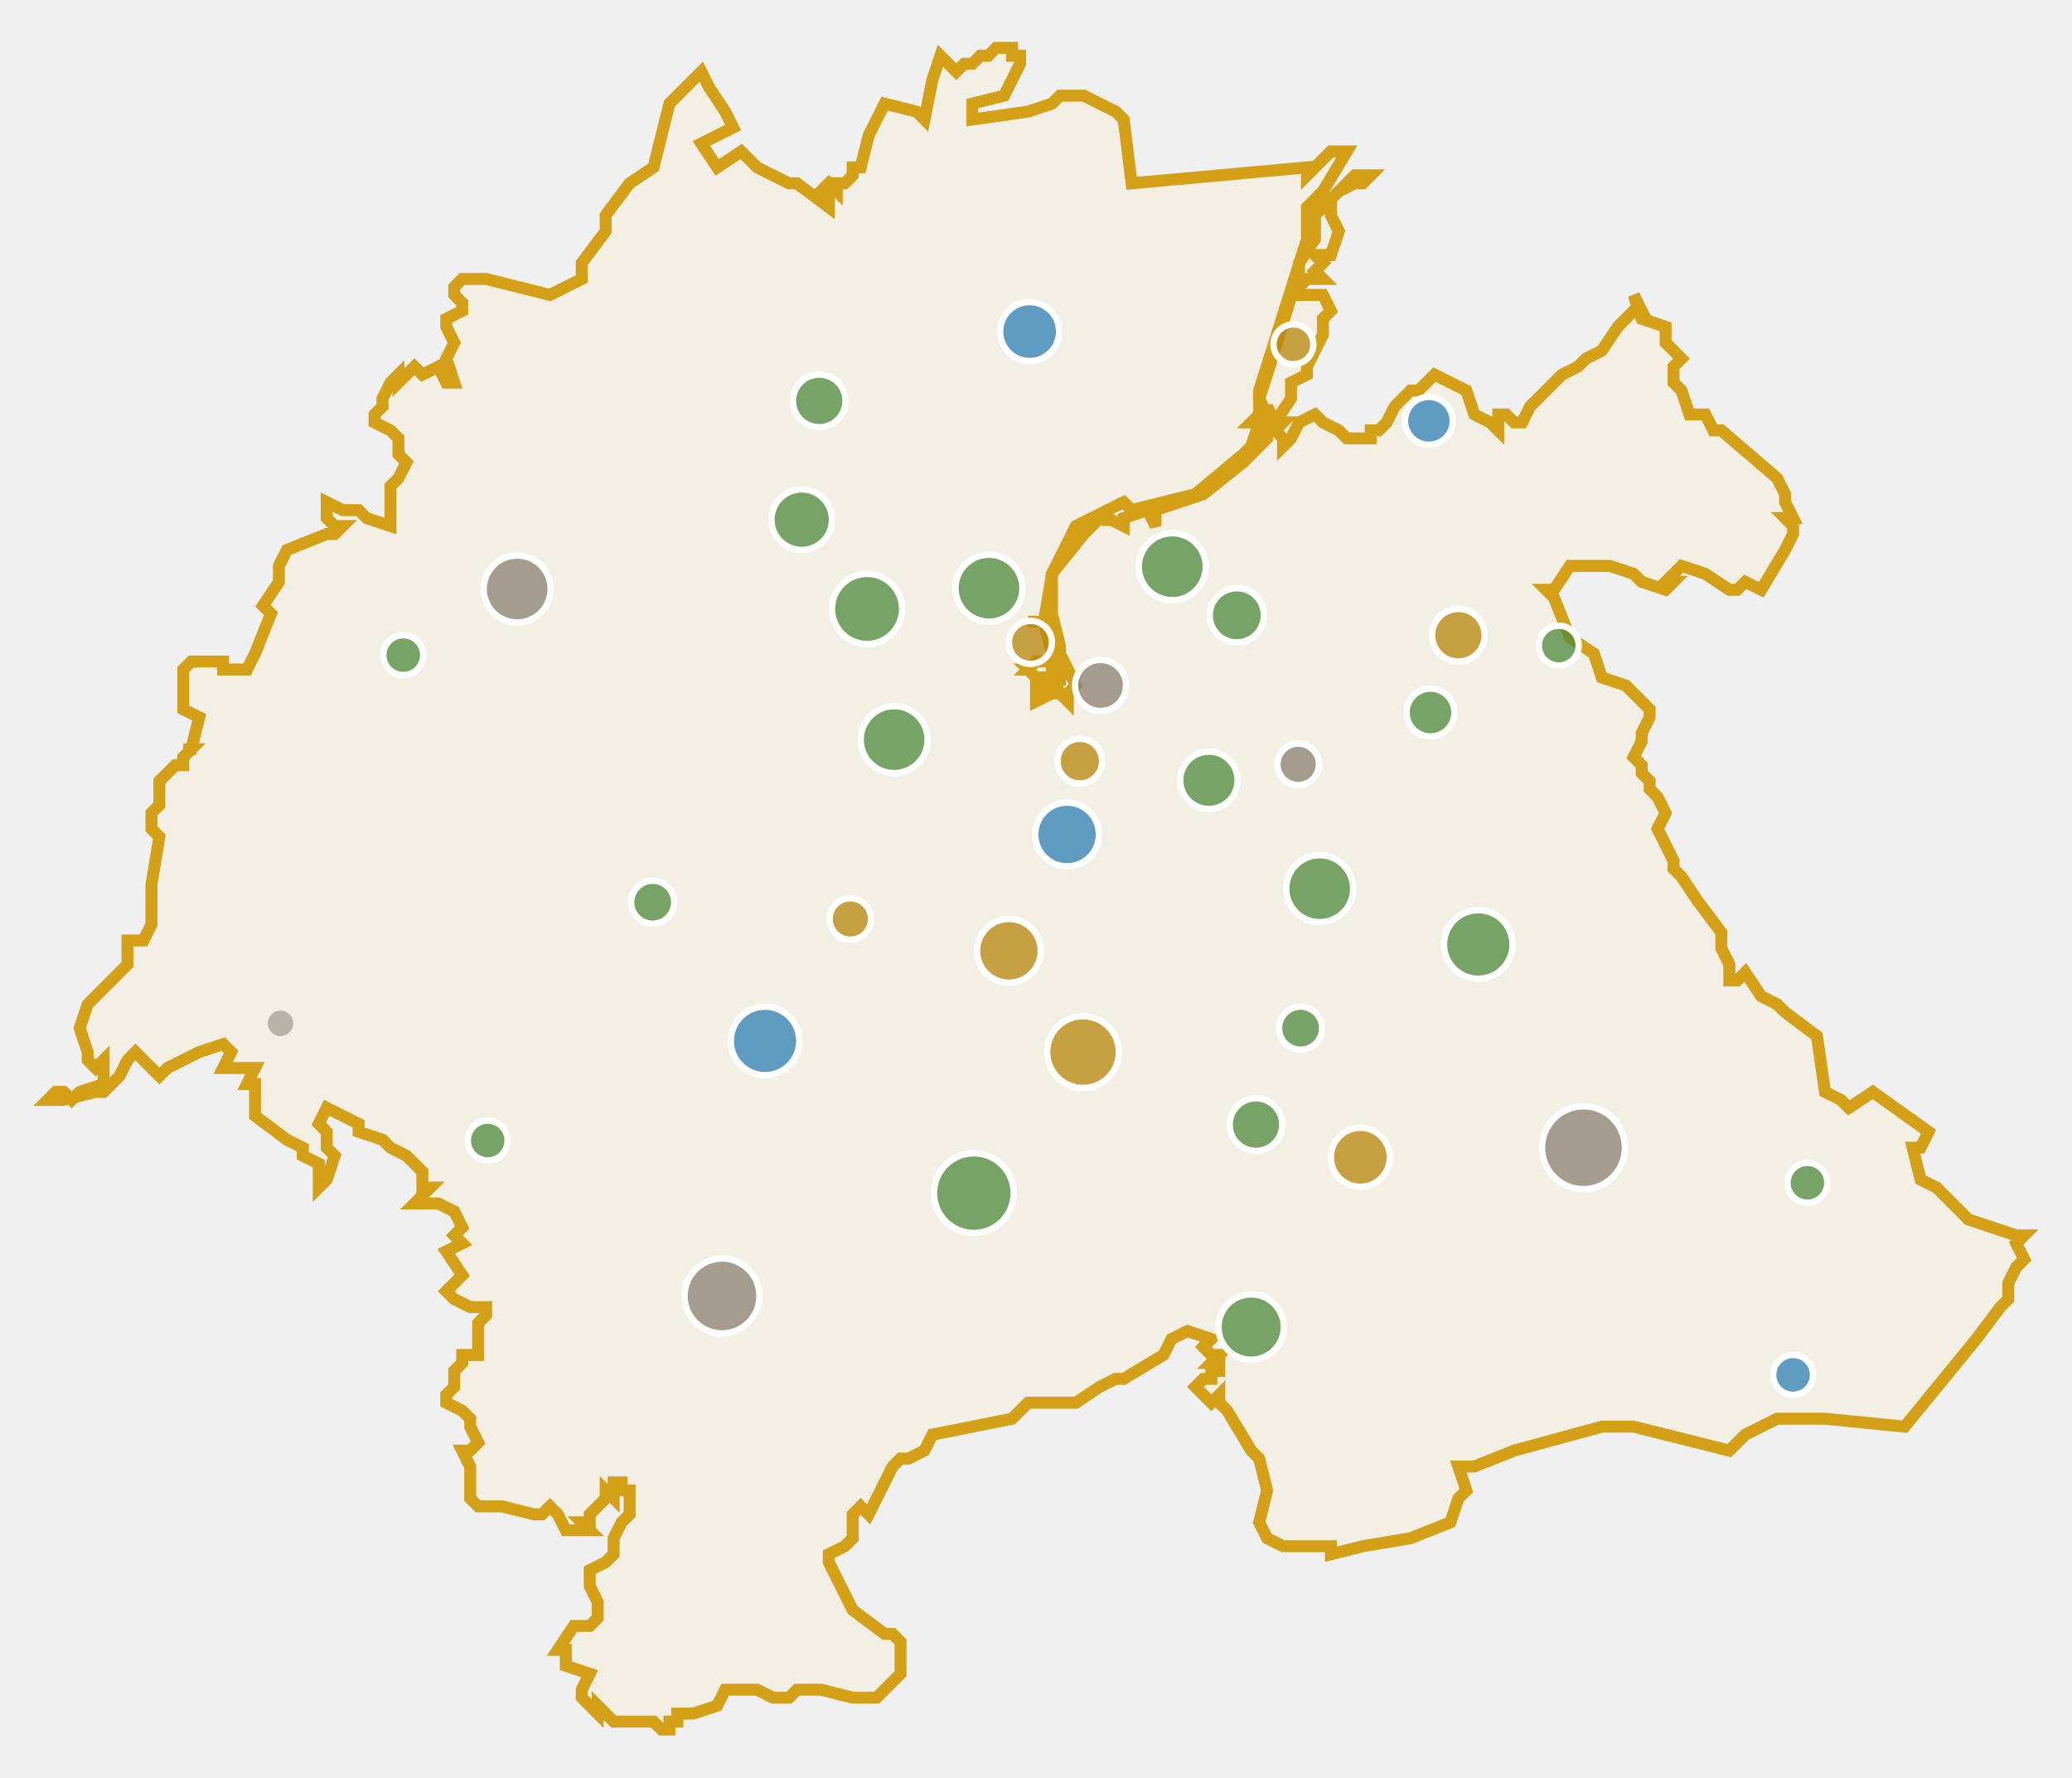
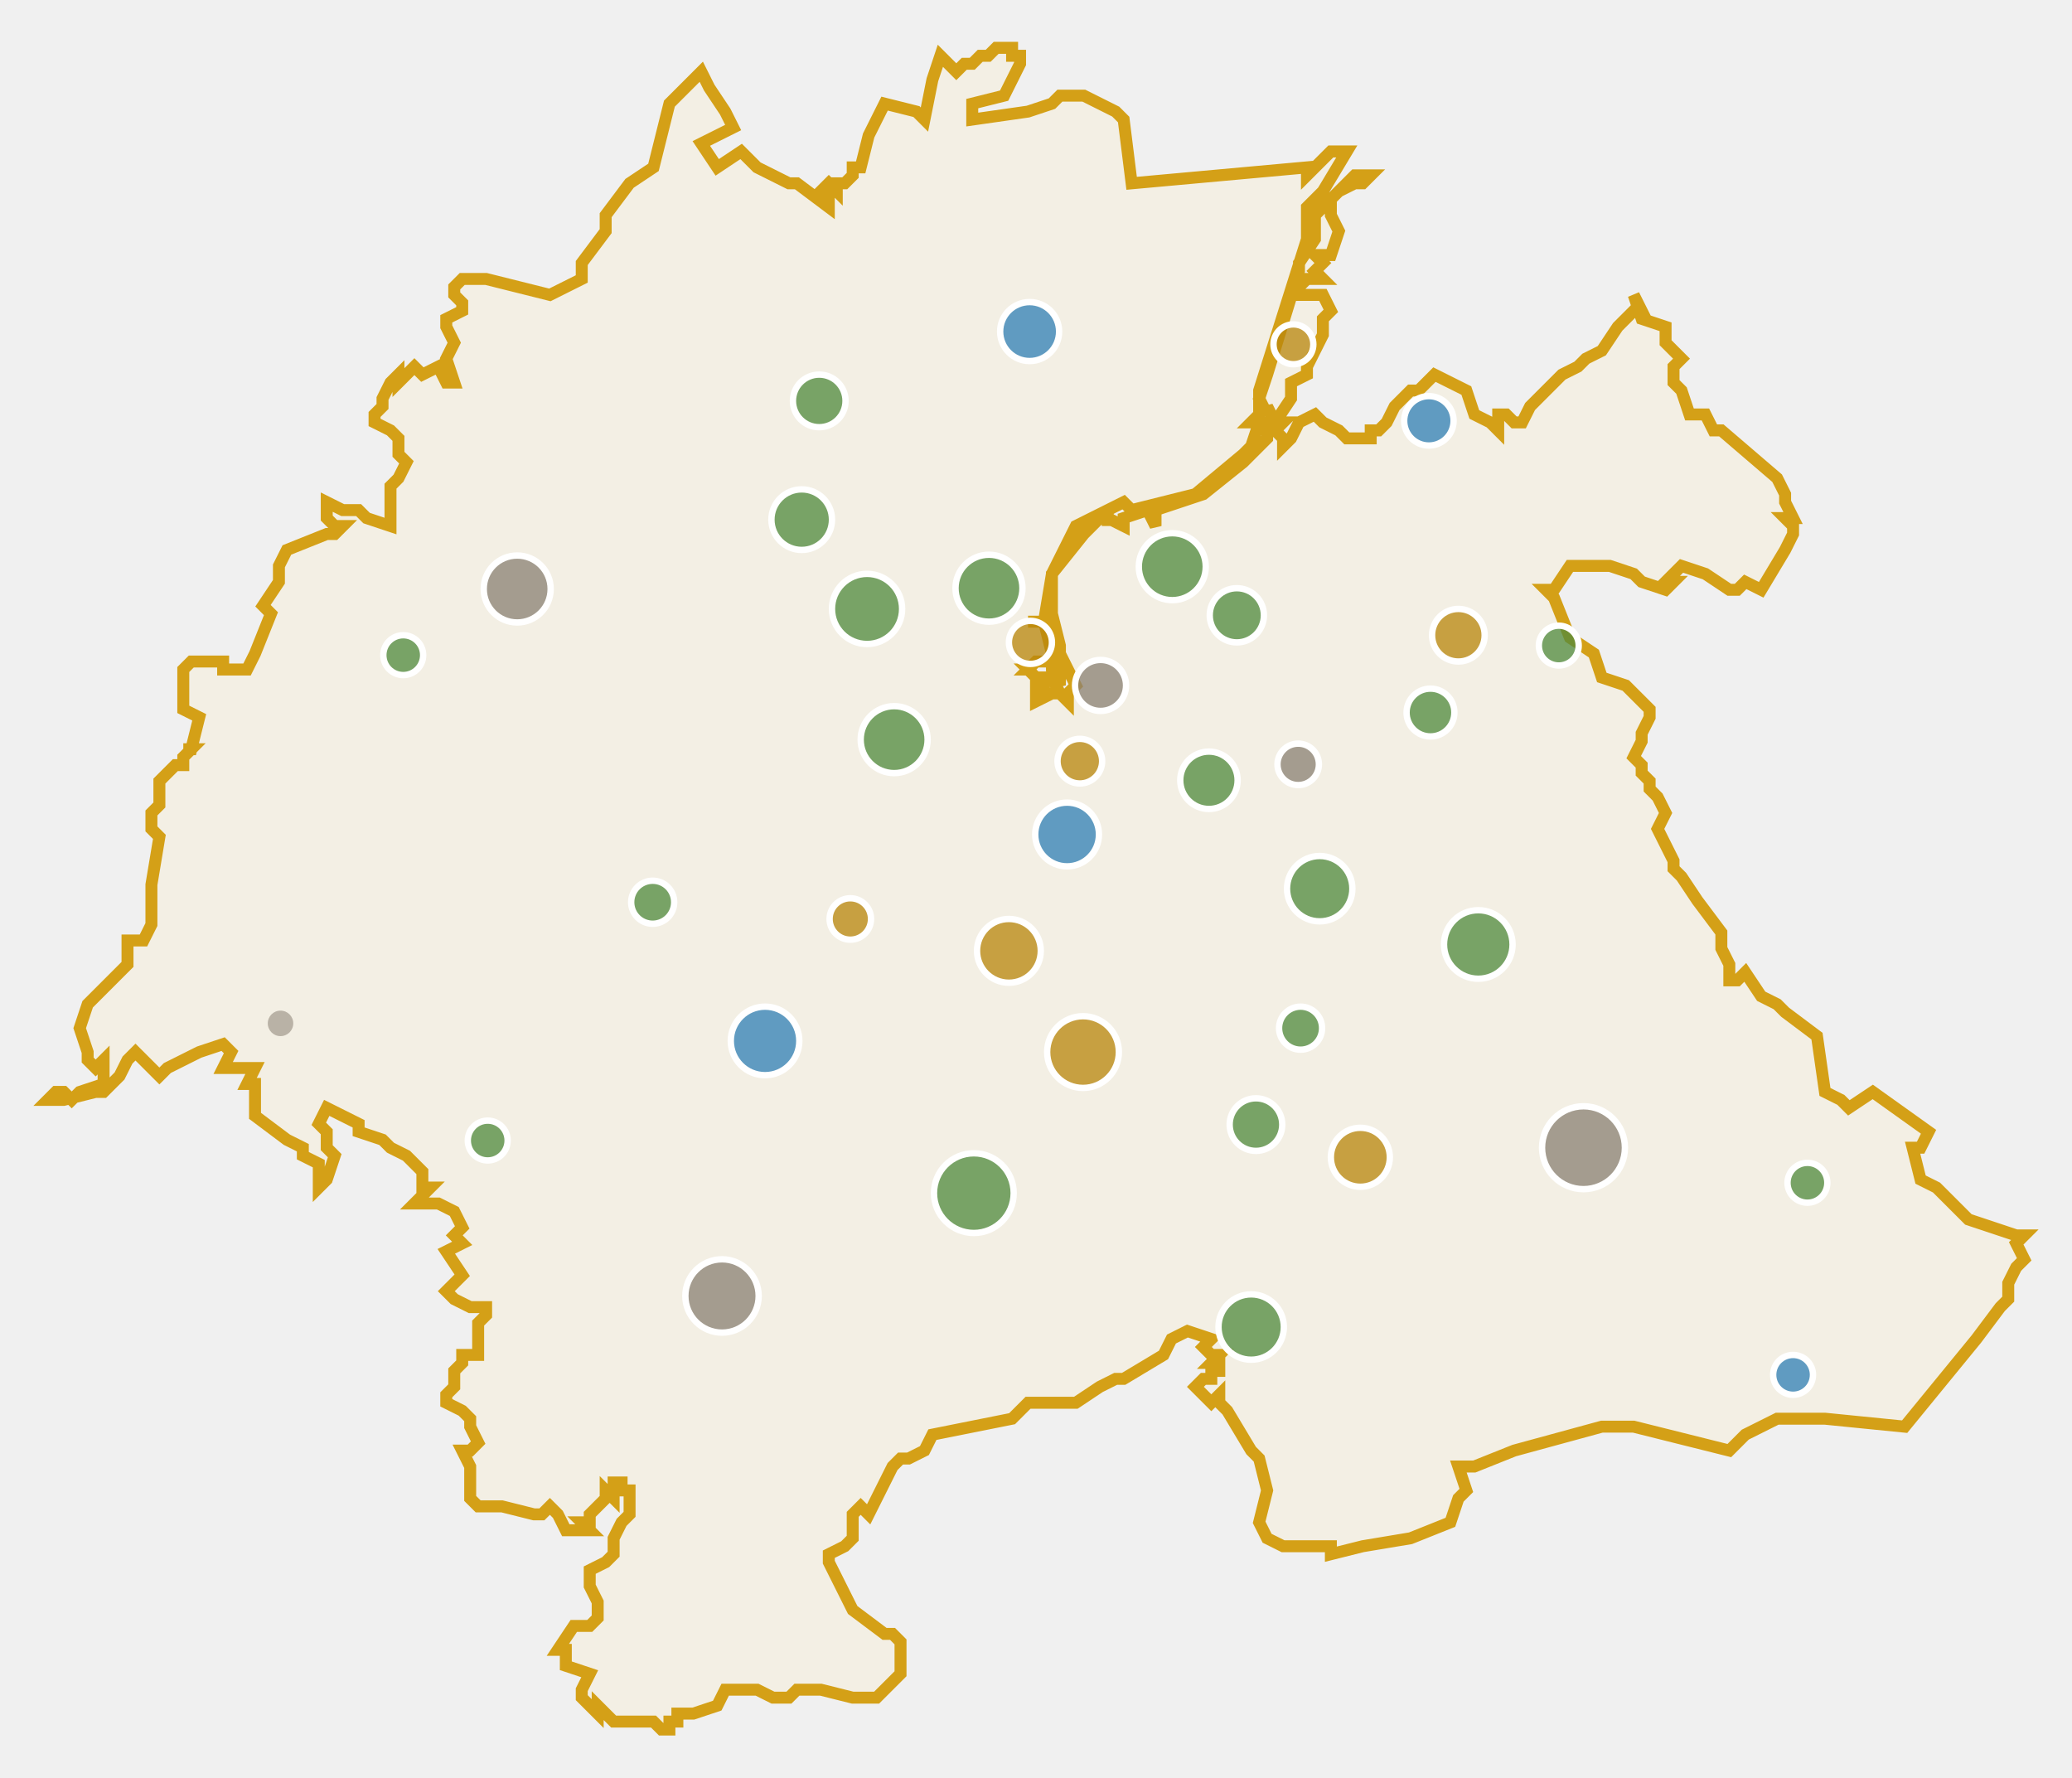
<svg xmlns="http://www.w3.org/2000/svg" viewBox="0 0 260 223" width="260" height="223">
  <path d="M54,149L52,151L55,151L57,152L58,154L57,155L58,156L56,157L58,160L56,162L57,163L59,164L61,164L61,165L60,166L60,170L59,170L58,170L58,171L57,172L57,174L56,175L56,176L58,177L59,178L59,179L60,181L59,182L58,182L59,184L59,188L60,189L61,189L63,189L67,190L68,190L69,189L70,190L71,192L73,192L74,192L73,191L74,191L74,190L75,189L76,188L76,187L77,188L77,187L77,186L78,186L78,187L79,187L79,190L78,191L77,193L77,195L76,196L74,197L74,199L75,201L75,203L74,204L72,204L70,207L71,207L71,209L74,210L73,212L73,213L75,215L75,214L77,216L79,216L82,216L83,217L84,217L84,216L85,216L85,215L86,215L87,215L90,214L91,212L92,212L95,212L97,213L99,213L100,212L103,212L107,213L110,213L112,211L113,210L113,208L113,207L113,206L112,205L111,205L107,202L105,198L104,196L104,195L106,194L107,193L107,192L107,190L108,189L109,190L112,184L113,183L114,183L116,182L117,180L122,179L127,178L129,176L131,176L133,176L135,176L138,174L140,173L141,173L146,170L147,168L149,167L152,168L151,169L152,170L153,170L152,171L153,171L153,172L152,172L152,173L152,172L152,173L151,173L150,174L152,176L153,175L153,176L154,177L157,182L158,183L159,187L158,191L159,193L161,194L164,194L165,194L167,194L167,195L171,194L177,193L182,191L183,188L184,187L183,184L185,184L190,182L201,179L204,179L205,179L209,180L217,182L219,180L223,178L229,178L239,179L248,168L251,164L252,163L252,161L253,159L254,158L253,156L254,155L253,155L247,153L245,151L243,149L241,148L240,144L241,144L242,142L235,137L232,139L231,138L229,137L228,130L224,127L223,126L221,125L219,122L218,123L217,123L217,122L217,121L216,119L216,117L213,113L211,110L210,109L210,108L208,104L209,102L208,100L207,99L207,98L206,97L206,96L205,95L206,93L206,92L207,90L207,89L206,88L205,87L204,86L201,85L200,82L197,80L195,75L194,74L195,74L197,71L202,71L205,72L206,73L209,74L210,73L209,73L211,71L214,72L217,74L218,74L219,73L221,74L224,69L225,67L225,66L224,65L225,65L224,63L224,62L223,60L216,54L215,54L214,52L213,52L212,52L211,49L210,48L210,47L210,46L211,45L210,44L209,43L209,41L206,40L205,37L206,39L205,39L204,40L203,41L201,44L199,45L198,46L196,47L192,51L191,53L190,53L189,52L188,52L188,54L187,53L185,52L184,49L182,48L180,47L179,48L178,49L177,49L176,50L175,51L174,53L173,54L172,54L172,55L170,55L169,55L168,54L166,53L165,52L163,53L162,55L161,56L161,55L160,54L161,53L160,53L162,50L162,48L164,47L164,46L166,42L166,40L167,39L166,37L163,37L163,36L164,35L166,35L165,34L166,33L165,32L166,32L167,32L168,29L167,27L167,25L168,24L170,23L171,23L172,22L171,22L170,22L168,24L165,27L165,30L163,33L163,34L159,47L158,50L159,52L159,51L160,53L159,53L159,54L159,55L156,58L151,62L145,64L145,65L145,66L144,64L141,65L141,66L139,65L139,66L139,65L138,65L136,67L132,72L132,77L133,81L133,82L134,84L135,86L134,87L134,88L134,87L134,88L133,87L132,87L130,88L130,85L129,84L130,84L129,84L130,83L132,83L132,82L131,78L129,78L131,78L132,72L135,66L137,65L139,64L141,63L142,64L150,62L156,57L157,56L158,53L157,53L158,52L158,53L158,49L164,30L164,27L164,26L166,24L169,19L168,19L167,19L164,22L164,21L142,23L141,15L140,14L136,12L133,12L132,13L129,14L122,15L122,13L126,12L128,8L128,7L127,7L127,6L126,6L125,6L124,7L123,7L122,8L121,8L120,9L118,7L117,10L116,15L115,14L111,13L110,15L109,17L108,21L107,21L107,22L106,23L105,23L105,24L104,23L103,24L104,25L104,26L100,23L99,23L95,21L93,19L90,21L88,18L92,16L91,14L89,11L88,9L86,11L84,13L82,21L79,23L76,27L76,29L73,33L73,35L71,36L69,37L65,36L61,35L58,35L57,36L57,37L58,38L58,39L56,40L56,41L57,43L56,45L57,48L56,48L55,46L53,47L52,46L50,48L50,47L49,48L48,50L48,51L47,52L47,53L49,54L50,55L50,57L51,58L50,60L49,61L49,65L49,66L46,65L45,64L43,64L41,63L41,65L42,66L43,66L42,67L41,67L36,69L35,71L35,73L33,76L34,77L32,82L31,84L30,84L29,84L28,84L28,83L27,83L26,83L25,83L24,83L23,84L23,86L23,89L25,90L24,94L23,94L24,94L23,95L23,96L22,96L21,97L20,98L20,101L19,102L19,103L19,104L20,105L19,111L19,113L19,114L19,115L19,116L18,118L16,118L16,121L14,123L13,124L11,126L10,129L11,132L11,133L12,134L13,133L13,134L13,136L10,137L9,138L8,137L7,137L6,138L8,138L12,137L13,137L14,136L15,135L16,133L17,132L19,134L20,135L21,134L23,133L25,132L28,131L29,132L28,134L32,134L31,136L32,136L32,137L32,140L36,143L38,144L38,145L40,146L40,149L41,148L42,145L41,144L41,142L40,141L41,139L45,141L45,142L48,143L49,144L51,145L52,146L53,147L53,149L54,149ZM133,87L132,85L131,85L131,87L133,87ZM133,85L133,83L132,83L132,84L133,86L133,85Z" fill="#f3efe4" stroke="#d4a017" stroke-width="1.5" fill-rule="evenodd" />
  <circle cx="135.5" cy="95.5" r="2.8" fill="#b8860b" fill-opacity="0.75" stroke="#fff" stroke-width="0.8" />
  <circle cx="133.9" cy="104.7" r="4.0" fill="#2f7fb5" fill-opacity="0.75" stroke="#fff" stroke-width="0.8" />
  <circle cx="112.2" cy="92.8" r="4.2" fill="#4f8a3c" fill-opacity="0.75" stroke="#fff" stroke-width="0.8" />
  <circle cx="151.7" cy="97.9" r="3.6" fill="#4f8a3c" fill-opacity="0.75" stroke="#fff" stroke-width="0.8" />
  <circle cx="129.3" cy="80.6" r="2.7" fill="#b8860b" fill-opacity="0.75" stroke="#fff" stroke-width="0.8" />
  <circle cx="138.1" cy="86" r="3.2" fill="#8a8073" fill-opacity="0.75" stroke="#fff" stroke-width="0.8" />
  <circle cx="124.1" cy="73.8" r="4.2" fill="#4f8a3c" fill-opacity="0.75" stroke="#fff" stroke-width="0.8" />
  <circle cx="108.8" cy="76.4" r="4.4" fill="#4f8a3c" fill-opacity="0.75" stroke="#fff" stroke-width="0.8" />
  <circle cx="100.6" cy="65.2" r="3.8" fill="#4f8a3c" fill-opacity="0.75" stroke="#fff" stroke-width="0.8" />
  <circle cx="102.8" cy="50.3" r="3.3" fill="#4f8a3c" fill-opacity="0.75" stroke="#fff" stroke-width="0.8" />
  <circle cx="129.2" cy="41.6" r="3.7" fill="#2f7fb5" fill-opacity="0.75" stroke="#fff" stroke-width="0.8" />
  <circle cx="162.3" cy="43.2" r="2.5" fill="#b8860b" fill-opacity="0.75" stroke="#fff" stroke-width="0.8" />
  <circle cx="147.1" cy="71.1" r="4.2" fill="#4f8a3c" fill-opacity="0.75" stroke="#fff" stroke-width="0.8" />
  <circle cx="155.2" cy="77.2" r="3.4" fill="#4f8a3c" fill-opacity="0.75" stroke="#fff" stroke-width="0.8" />
-   <circle cx="179.3" cy="52.8" r="3.0" fill="#2f7fb5" fill-opacity="0.75" stroke="#fff" stroke-width="0.8" />
+   <circle cx="179.3" cy="52.8" r="3.1" fill="#2f7fb5" fill-opacity="0.75" stroke="#fff" stroke-width="0.8" />
  <circle cx="183" cy="79.7" r="3.3" fill="#b8860b" fill-opacity="0.75" stroke="#fff" stroke-width="0.8" />
  <circle cx="179.5" cy="89.4" r="3.0" fill="#4f8a3c" fill-opacity="0.75" stroke="#fff" stroke-width="0.8" />
  <circle cx="195.6" cy="81" r="2.5" fill="#4f8a3c" fill-opacity="0.75" stroke="#fff" stroke-width="0.8" />
  <circle cx="162.9" cy="95.9" r="2.6" fill="#8a8073" fill-opacity="0.75" stroke="#fff" stroke-width="0.8" />
-   <circle cx="165.6" cy="111.5" r="4.2" fill="#4f8a3c" fill-opacity="0.75" stroke="#fff" stroke-width="0.8" />
+   <circle cx="165.6" cy="111.5" r="4.1" fill="#4f8a3c" fill-opacity="0.75" stroke="#fff" stroke-width="0.8" />
  <circle cx="170.7" cy="145.2" r="3.7" fill="#b8860b" fill-opacity="0.75" stroke="#fff" stroke-width="0.8" />
  <circle cx="163.2" cy="129" r="2.7" fill="#4f8a3c" fill-opacity="0.75" stroke="#fff" stroke-width="0.8" />
  <circle cx="185.5" cy="118.5" r="4.3" fill="#4f8a3c" fill-opacity="0.75" stroke="#fff" stroke-width="0.8" />
  <circle cx="198.7" cy="144" r="5.2" fill="#8a8073" fill-opacity="0.75" stroke="#fff" stroke-width="0.8" />
  <circle cx="226.8" cy="148.4" r="2.5" fill="#4f8a3c" fill-opacity="0.75" stroke="#fff" stroke-width="0.8" />
  <circle cx="225" cy="172.5" r="2.5" fill="#2f7fb5" fill-opacity="0.75" stroke="#fff" stroke-width="0.8" />
  <circle cx="157" cy="166.5" r="4.1" fill="#4f8a3c" fill-opacity="0.75" stroke="#fff" stroke-width="0.8" />
  <circle cx="135.9" cy="132" r="4.5" fill="#b8860b" fill-opacity="0.75" stroke="#fff" stroke-width="0.8" />
  <circle cx="157.6" cy="141.1" r="3.3" fill="#4f8a3c" fill-opacity="0.75" stroke="#fff" stroke-width="0.8" />
  <circle cx="122.2" cy="149.7" r="5.0" fill="#4f8a3c" fill-opacity="0.75" stroke="#fff" stroke-width="0.8" />
-   <circle cx="90.6" cy="162.6" r="4.7" fill="#8a8073" fill-opacity="0.75" stroke="#fff" stroke-width="0.8" />
+   <circle cx="90.6" cy="162.6" r="4.6" fill="#8a8073" fill-opacity="0.75" stroke="#fff" stroke-width="0.8" />
  <circle cx="126.6" cy="119.3" r="4.0" fill="#b8860b" fill-opacity="0.75" stroke="#fff" stroke-width="0.8" />
  <circle cx="96" cy="130.6" r="4.3" fill="#2f7fb5" fill-opacity="0.75" stroke="#fff" stroke-width="0.8" />
  <circle cx="106.7" cy="115.3" r="2.6" fill="#b8860b" fill-opacity="0.75" stroke="#fff" stroke-width="0.8" />
  <circle cx="81.9" cy="113.2" r="2.7" fill="#4f8a3c" fill-opacity="0.75" stroke="#fff" stroke-width="0.8" />
  <circle cx="35.2" cy="128.4" r="1.6" fill="#b9b2a6" />
  <circle cx="61.2" cy="143.1" r="2.5" fill="#4f8a3c" fill-opacity="0.75" stroke="#fff" stroke-width="0.8" />
  <circle cx="50.6" cy="82.2" r="2.5" fill="#4f8a3c" fill-opacity="0.75" stroke="#fff" stroke-width="0.8" />
  <circle cx="64.9" cy="73.9" r="4.2" fill="#8a8073" fill-opacity="0.75" stroke="#fff" stroke-width="0.8" />
</svg>
